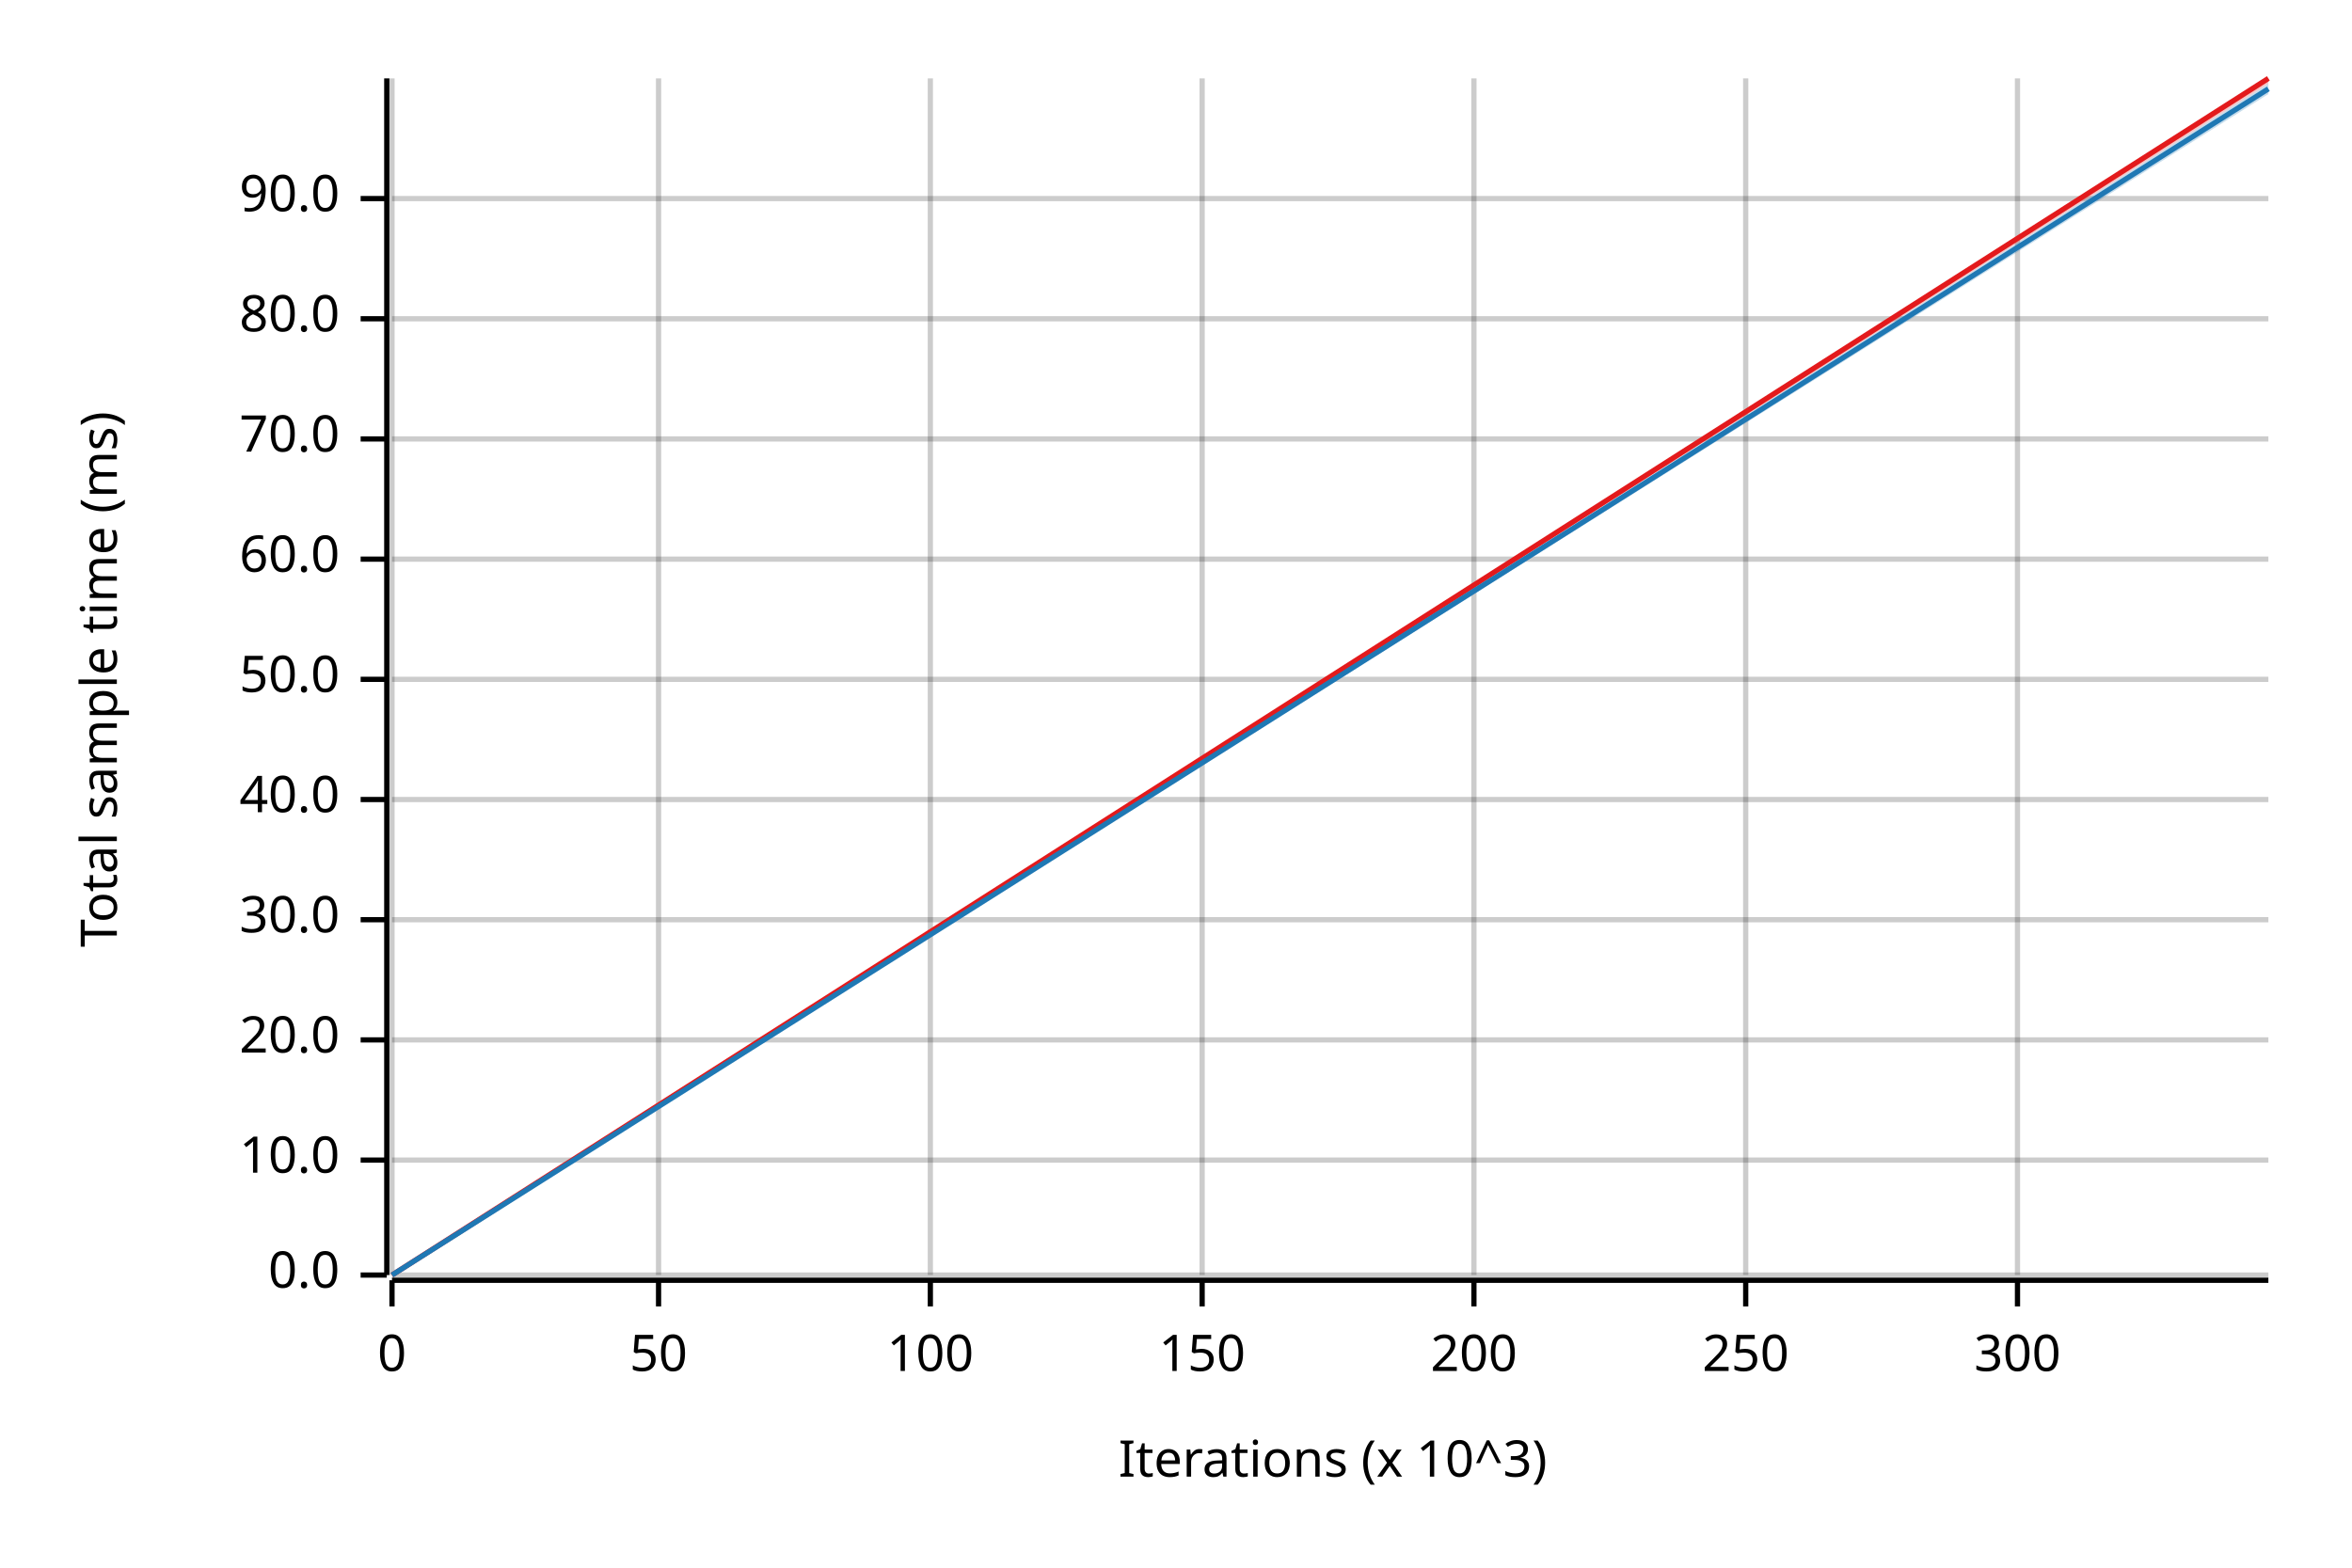
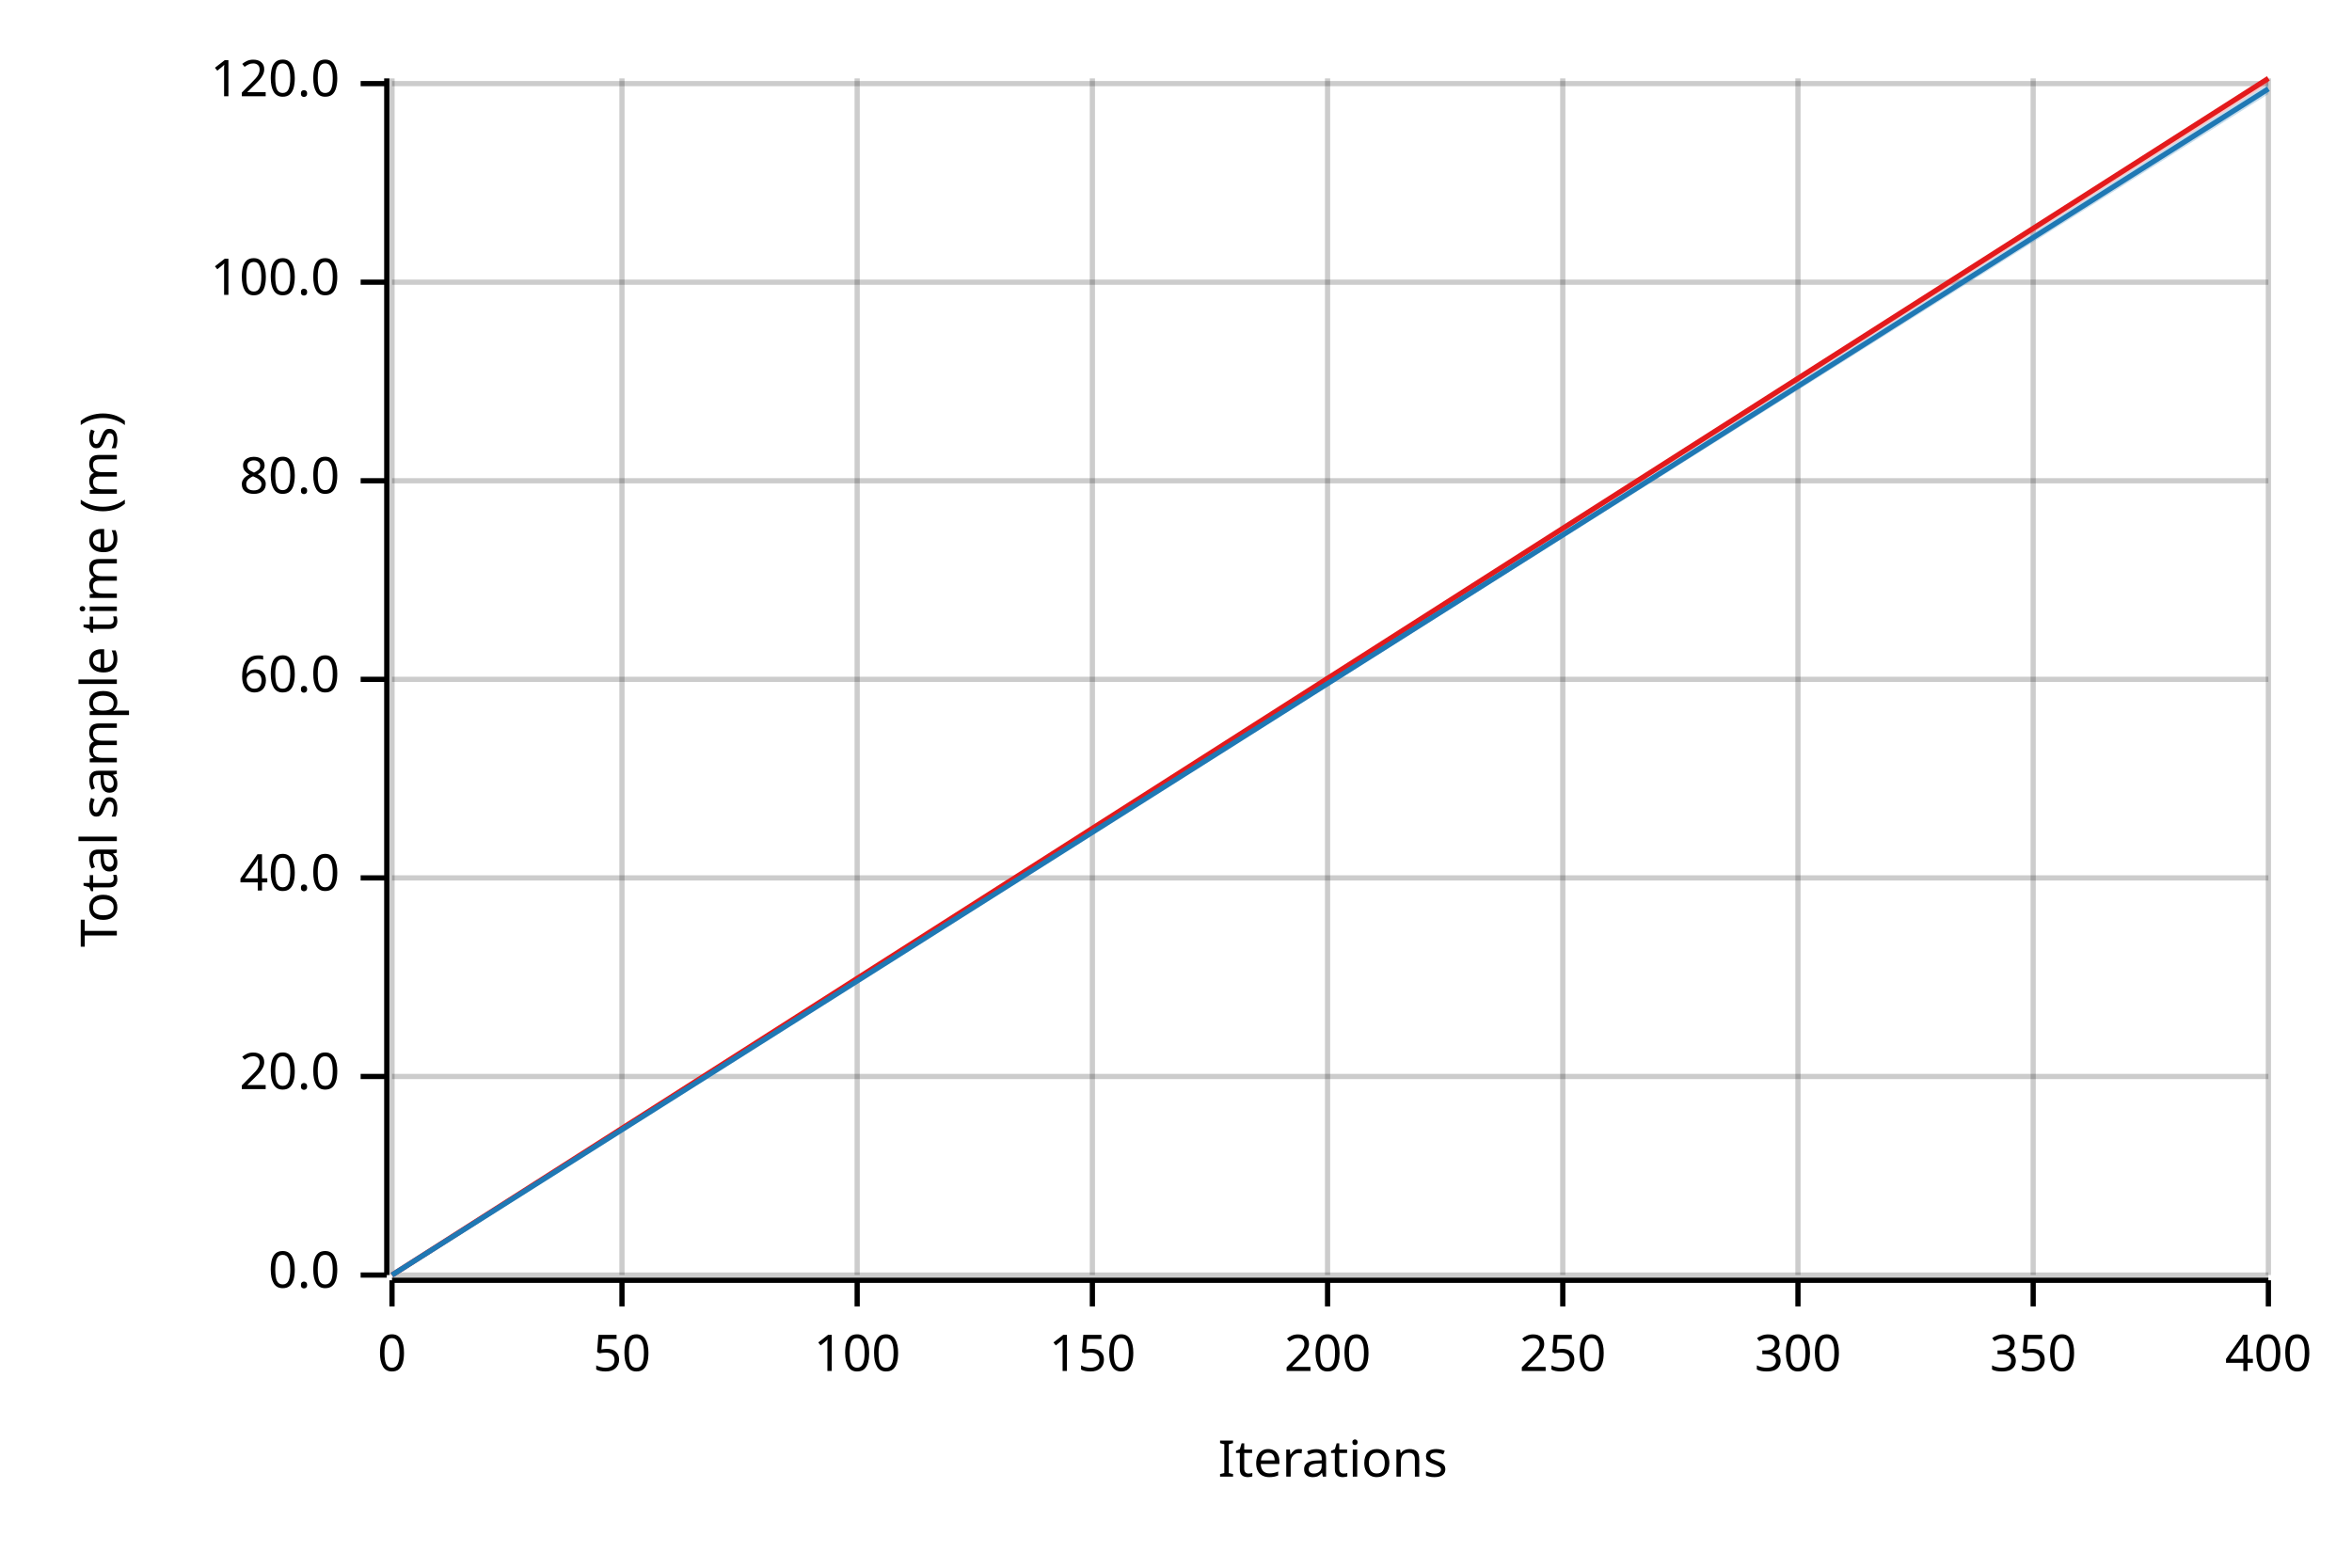
<svg xmlns="http://www.w3.org/2000/svg" width="450" height="300" viewBox="0 0 450 300">
  <text x="15" y="130" dy="0.76em" text-anchor="middle" font-family="sans-serif" font-size="9.677" opacity="1" fill="#000000" transform="rotate(270, 15, 130)">
Total sample time (ms)
</text>
  <text x="255" y="285" dy="-0.5ex" text-anchor="middle" font-family="sans-serif" font-size="9.677" opacity="1" fill="#000000">
- Iterations (x 10^3)
+ Iterations
</text>
  <line opacity="0.2" stroke="#000000" stroke-width="1" x1="75" y1="244" x2="75" y2="15" />
-   <line opacity="0.2" stroke="#000000" stroke-width="1" x1="126" y1="244" x2="126" y2="15" />
-   <line opacity="0.2" stroke="#000000" stroke-width="1" x1="178" y1="244" x2="178" y2="15" />
-   <line opacity="0.2" stroke="#000000" stroke-width="1" x1="230" y1="244" x2="230" y2="15" />
-   <line opacity="0.2" stroke="#000000" stroke-width="1" x1="282" y1="244" x2="282" y2="15" />
-   <line opacity="0.2" stroke="#000000" stroke-width="1" x1="334" y1="244" x2="334" y2="15" />
-   <line opacity="0.2" stroke="#000000" stroke-width="1" x1="386" y1="244" x2="386" y2="15" />
+   <line opacity="0.2" stroke="#000000" stroke-width="1" x1="119" y1="244" x2="119" y2="15" />
+   <line opacity="0.2" stroke="#000000" stroke-width="1" x1="164" y1="244" x2="164" y2="15" />
+   <line opacity="0.2" stroke="#000000" stroke-width="1" x1="209" y1="244" x2="209" y2="15" />
+   <line opacity="0.2" stroke="#000000" stroke-width="1" x1="254" y1="244" x2="254" y2="15" />
+   <line opacity="0.2" stroke="#000000" stroke-width="1" x1="299" y1="244" x2="299" y2="15" />
+   <line opacity="0.2" stroke="#000000" stroke-width="1" x1="344" y1="244" x2="344" y2="15" />
+   <line opacity="0.2" stroke="#000000" stroke-width="1" x1="389" y1="244" x2="389" y2="15" />
+   <line opacity="0.2" stroke="#000000" stroke-width="1" x1="434" y1="244" x2="434" y2="15" />
  <line opacity="0.2" stroke="#000000" stroke-width="1" x1="75" y1="244" x2="434" y2="244" />
-   <line opacity="0.2" stroke="#000000" stroke-width="1" x1="75" y1="222" x2="434" y2="222" />
-   <line opacity="0.2" stroke="#000000" stroke-width="1" x1="75" y1="199" x2="434" y2="199" />
-   <line opacity="0.2" stroke="#000000" stroke-width="1" x1="75" y1="176" x2="434" y2="176" />
-   <line opacity="0.2" stroke="#000000" stroke-width="1" x1="75" y1="153" x2="434" y2="153" />
+   <line opacity="0.2" stroke="#000000" stroke-width="1" x1="75" y1="206" x2="434" y2="206" />
+   <line opacity="0.2" stroke="#000000" stroke-width="1" x1="75" y1="168" x2="434" y2="168" />
  <line opacity="0.2" stroke="#000000" stroke-width="1" x1="75" y1="130" x2="434" y2="130" />
-   <line opacity="0.2" stroke="#000000" stroke-width="1" x1="75" y1="107" x2="434" y2="107" />
-   <line opacity="0.2" stroke="#000000" stroke-width="1" x1="75" y1="84" x2="434" y2="84" />
-   <line opacity="0.2" stroke="#000000" stroke-width="1" x1="75" y1="61" x2="434" y2="61" />
-   <line opacity="0.2" stroke="#000000" stroke-width="1" x1="75" y1="38" x2="434" y2="38" />
+   <line opacity="0.2" stroke="#000000" stroke-width="1" x1="75" y1="92" x2="434" y2="92" />
+   <line opacity="0.2" stroke="#000000" stroke-width="1" x1="75" y1="54" x2="434" y2="54" />
+   <line opacity="0.2" stroke="#000000" stroke-width="1" x1="75" y1="16" x2="434" y2="16" />
  <polyline fill="none" opacity="1" stroke="#000000" stroke-width="1" points="74,15 74,244 " />
  <text x="65" y="244" dy="0.5ex" text-anchor="end" font-family="sans-serif" font-size="9.677" opacity="1" fill="#000000">
0.0
</text>
  <polyline fill="none" opacity="1" stroke="#000000" stroke-width="1" points="69,244 74,244 " />
-   <text x="65" y="222" dy="0.5ex" text-anchor="end" font-family="sans-serif" font-size="9.677" opacity="1" fill="#000000">
- 10.0
- </text>
-   <polyline fill="none" opacity="1" stroke="#000000" stroke-width="1" points="69,222 74,222 " />
-   <text x="65" y="199" dy="0.5ex" text-anchor="end" font-family="sans-serif" font-size="9.677" opacity="1" fill="#000000">
+   <text x="65" y="206" dy="0.5ex" text-anchor="end" font-family="sans-serif" font-size="9.677" opacity="1" fill="#000000">
20.0
</text>
-   <polyline fill="none" opacity="1" stroke="#000000" stroke-width="1" points="69,199 74,199 " />
-   <text x="65" y="176" dy="0.5ex" text-anchor="end" font-family="sans-serif" font-size="9.677" opacity="1" fill="#000000">
- 30.0
- </text>
-   <polyline fill="none" opacity="1" stroke="#000000" stroke-width="1" points="69,176 74,176 " />
-   <text x="65" y="153" dy="0.5ex" text-anchor="end" font-family="sans-serif" font-size="9.677" opacity="1" fill="#000000">
+   <polyline fill="none" opacity="1" stroke="#000000" stroke-width="1" points="69,206 74,206 " />
+   <text x="65" y="168" dy="0.5ex" text-anchor="end" font-family="sans-serif" font-size="9.677" opacity="1" fill="#000000">
40.0
</text>
-   <polyline fill="none" opacity="1" stroke="#000000" stroke-width="1" points="69,153 74,153 " />
+   <polyline fill="none" opacity="1" stroke="#000000" stroke-width="1" points="69,168 74,168 " />
  <text x="65" y="130" dy="0.5ex" text-anchor="end" font-family="sans-serif" font-size="9.677" opacity="1" fill="#000000">
- 50.0
+ 60.0
</text>
  <polyline fill="none" opacity="1" stroke="#000000" stroke-width="1" points="69,130 74,130 " />
-   <text x="65" y="107" dy="0.5ex" text-anchor="end" font-family="sans-serif" font-size="9.677" opacity="1" fill="#000000">
- 60.0
- </text>
-   <polyline fill="none" opacity="1" stroke="#000000" stroke-width="1" points="69,107 74,107 " />
-   <text x="65" y="84" dy="0.5ex" text-anchor="end" font-family="sans-serif" font-size="9.677" opacity="1" fill="#000000">
- 70.0
- </text>
-   <polyline fill="none" opacity="1" stroke="#000000" stroke-width="1" points="69,84 74,84 " />
-   <text x="65" y="61" dy="0.5ex" text-anchor="end" font-family="sans-serif" font-size="9.677" opacity="1" fill="#000000">
+   <text x="65" y="92" dy="0.5ex" text-anchor="end" font-family="sans-serif" font-size="9.677" opacity="1" fill="#000000">
80.0
</text>
-   <polyline fill="none" opacity="1" stroke="#000000" stroke-width="1" points="69,61 74,61 " />
-   <text x="65" y="38" dy="0.5ex" text-anchor="end" font-family="sans-serif" font-size="9.677" opacity="1" fill="#000000">
- 90.0
+   <polyline fill="none" opacity="1" stroke="#000000" stroke-width="1" points="69,92 74,92 " />
+   <text x="65" y="54" dy="0.5ex" text-anchor="end" font-family="sans-serif" font-size="9.677" opacity="1" fill="#000000">
+ 100.0
</text>
-   <polyline fill="none" opacity="1" stroke="#000000" stroke-width="1" points="69,38 74,38 " />
+   <polyline fill="none" opacity="1" stroke="#000000" stroke-width="1" points="69,54 74,54 " />
+   <text x="65" y="16" dy="0.5ex" text-anchor="end" font-family="sans-serif" font-size="9.677" opacity="1" fill="#000000">
+ 120.0
+ </text>
+   <polyline fill="none" opacity="1" stroke="#000000" stroke-width="1" points="69,16 74,16 " />
  <polyline fill="none" opacity="1" stroke="#000000" stroke-width="1" points="75,245 434,245 " />
  <text x="75" y="255" dy="0.76em" text-anchor="middle" font-family="sans-serif" font-size="9.677" opacity="1" fill="#000000">
0
</text>
  <polyline fill="none" opacity="1" stroke="#000000" stroke-width="1" points="75,245 75,250 " />
-   <text x="126" y="255" dy="0.76em" text-anchor="middle" font-family="sans-serif" font-size="9.677" opacity="1" fill="#000000">
+   <text x="119" y="255" dy="0.76em" text-anchor="middle" font-family="sans-serif" font-size="9.677" opacity="1" fill="#000000">
50
</text>
-   <polyline fill="none" opacity="1" stroke="#000000" stroke-width="1" points="126,245 126,250 " />
-   <text x="178" y="255" dy="0.76em" text-anchor="middle" font-family="sans-serif" font-size="9.677" opacity="1" fill="#000000">
+   <polyline fill="none" opacity="1" stroke="#000000" stroke-width="1" points="119,245 119,250 " />
+   <text x="164" y="255" dy="0.76em" text-anchor="middle" font-family="sans-serif" font-size="9.677" opacity="1" fill="#000000">
100
</text>
-   <polyline fill="none" opacity="1" stroke="#000000" stroke-width="1" points="178,245 178,250 " />
-   <text x="230" y="255" dy="0.76em" text-anchor="middle" font-family="sans-serif" font-size="9.677" opacity="1" fill="#000000">
+   <polyline fill="none" opacity="1" stroke="#000000" stroke-width="1" points="164,245 164,250 " />
+   <text x="209" y="255" dy="0.76em" text-anchor="middle" font-family="sans-serif" font-size="9.677" opacity="1" fill="#000000">
150
</text>
-   <polyline fill="none" opacity="1" stroke="#000000" stroke-width="1" points="230,245 230,250 " />
-   <text x="282" y="255" dy="0.76em" text-anchor="middle" font-family="sans-serif" font-size="9.677" opacity="1" fill="#000000">
+   <polyline fill="none" opacity="1" stroke="#000000" stroke-width="1" points="209,245 209,250 " />
+   <text x="254" y="255" dy="0.76em" text-anchor="middle" font-family="sans-serif" font-size="9.677" opacity="1" fill="#000000">
200
</text>
-   <polyline fill="none" opacity="1" stroke="#000000" stroke-width="1" points="282,245 282,250 " />
-   <text x="334" y="255" dy="0.76em" text-anchor="middle" font-family="sans-serif" font-size="9.677" opacity="1" fill="#000000">
+   <polyline fill="none" opacity="1" stroke="#000000" stroke-width="1" points="254,245 254,250 " />
+   <text x="299" y="255" dy="0.76em" text-anchor="middle" font-family="sans-serif" font-size="9.677" opacity="1" fill="#000000">
250
</text>
-   <polyline fill="none" opacity="1" stroke="#000000" stroke-width="1" points="334,245 334,250 " />
-   <text x="386" y="255" dy="0.76em" text-anchor="middle" font-family="sans-serif" font-size="9.677" opacity="1" fill="#000000">
+   <polyline fill="none" opacity="1" stroke="#000000" stroke-width="1" points="299,245 299,250 " />
+   <text x="344" y="255" dy="0.76em" text-anchor="middle" font-family="sans-serif" font-size="9.677" opacity="1" fill="#000000">
300
</text>
-   <polyline fill="none" opacity="1" stroke="#000000" stroke-width="1" points="386,245 386,250 " />
+   <polyline fill="none" opacity="1" stroke="#000000" stroke-width="1" points="344,245 344,250 " />
+   <text x="389" y="255" dy="0.76em" text-anchor="middle" font-family="sans-serif" font-size="9.677" opacity="1" fill="#000000">
+ 350
+ </text>
+   <polyline fill="none" opacity="1" stroke="#000000" stroke-width="1" points="389,245 389,250 " />
+   <text x="434" y="255" dy="0.76em" text-anchor="middle" font-family="sans-serif" font-size="9.677" opacity="1" fill="#000000">
+ 400
+ </text>
+   <polyline fill="none" opacity="1" stroke="#000000" stroke-width="1" points="434,245 434,250 " />
  <polyline fill="none" opacity="1" stroke="#E31A1C" stroke-width="1" points="75,244 434,15 " />
  <polygon opacity="0.25" fill="#E31A1C" points="75,244 434,16 434,15 " />
  <polyline fill="none" opacity="1" stroke="#1F78B4" stroke-width="1" points="75,244 434,17 " />
  <polygon opacity="0.25" fill="#1F78B4" points="75,244 434,18 434,16 " />
</svg>
